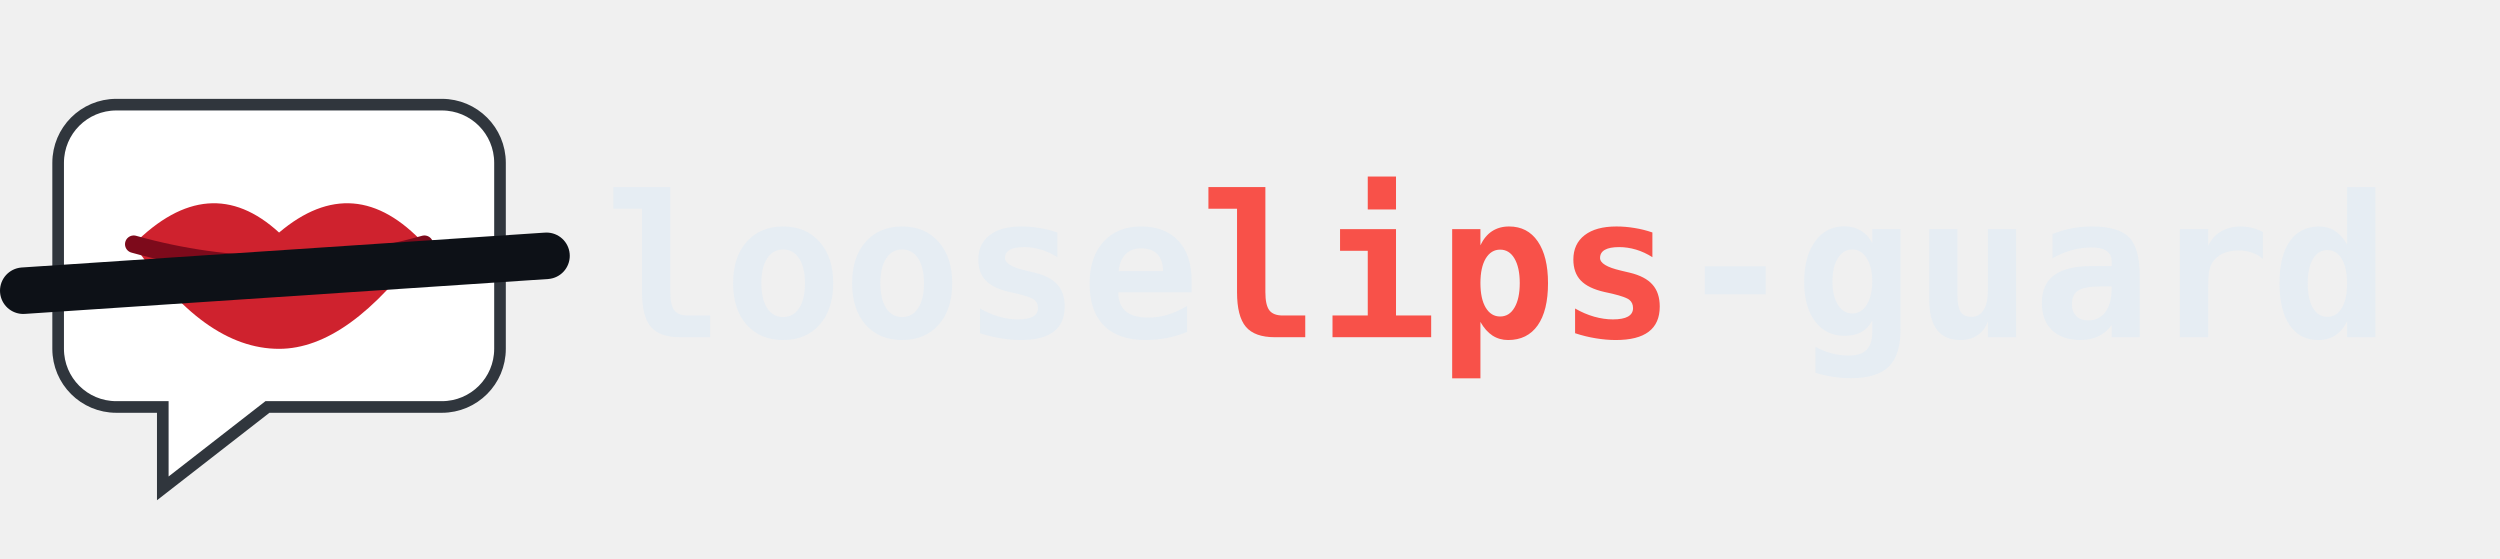
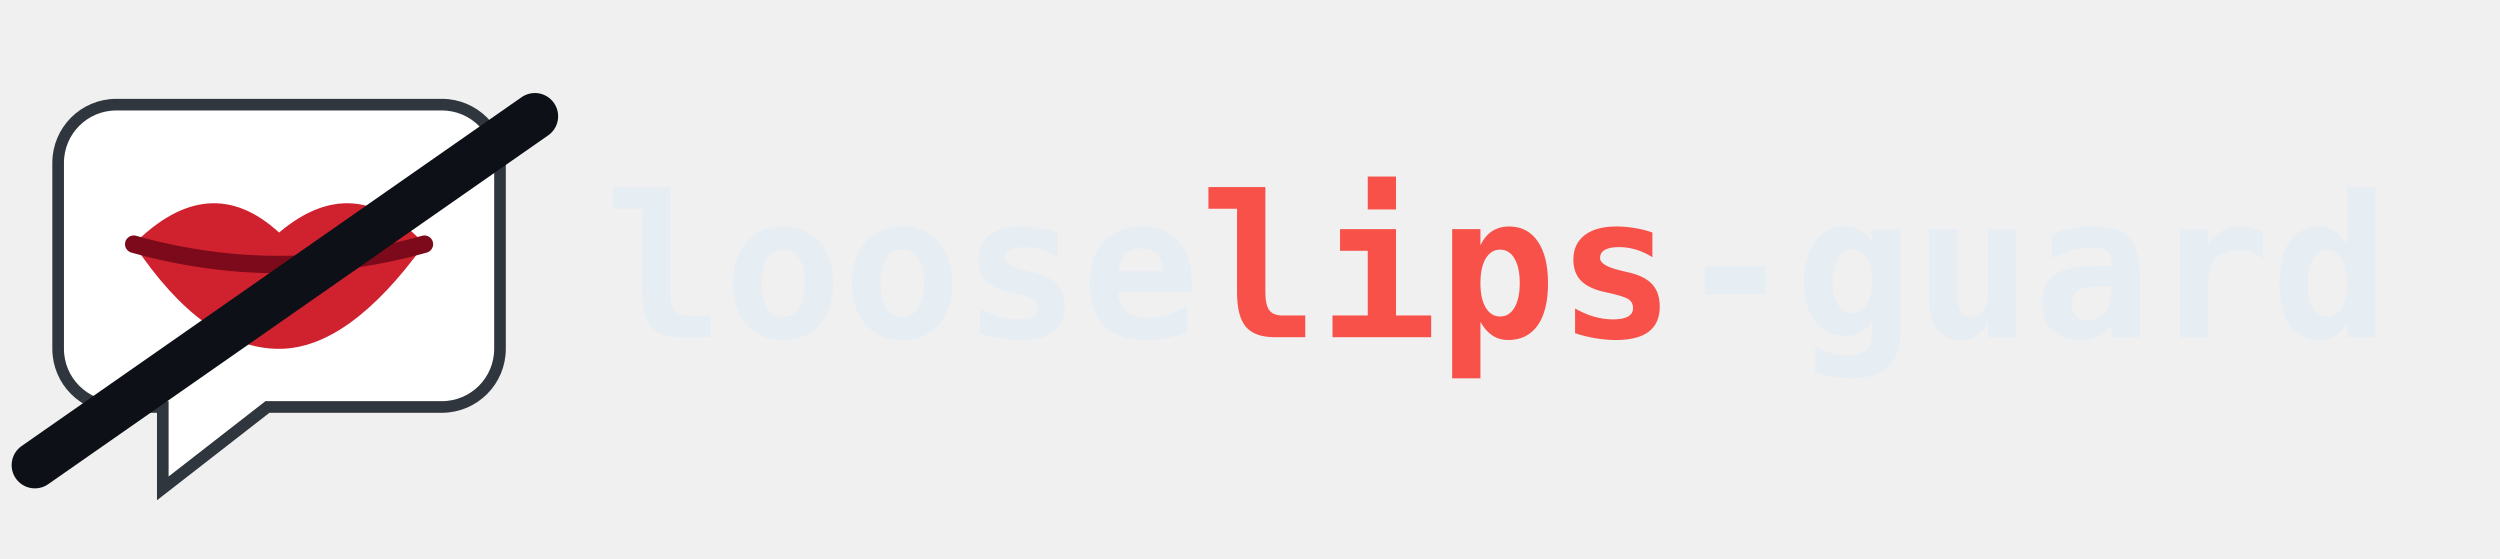
<svg xmlns="http://www.w3.org/2000/svg" viewBox="0 0 430 96" width="430" height="96" role="img" aria-label="looselips-guard">
  <path fill="#fff" stroke="#30363d" stroke-width="2" d="M20 18h56a10 10 0 0 1 10 10v32a10 10 0 0 1-10 10H46L28 84V70h-8a10 10 0 0 1-10-10V28a10 10 0 0 1 10-10z" />
  <path fill="#cf222e" d="M23 42q13-13 25-2 13-11 25 2-13 18-25 18-13 0-25-18z" />
  <path d="M23 42q25 7 50 0" fill="none" stroke="#7d0a1b" stroke-width="3" stroke-linecap="round" />
-   <path d="M4 50 L94 44" stroke="#0d1117" stroke-width="8" stroke-linecap="round" />
+   <path d="M6 80 L92 20" stroke="#0d1117" stroke-width="8" stroke-linecap="round" />
  <text x="104" y="58" font-family="ui-monospace,SFMono-Regular,Menlo,monospace" font-size="34" font-weight="700" fill="#e6edf3">loose<tspan fill="#f85149">lips</tspan>-guard</text>
</svg>
